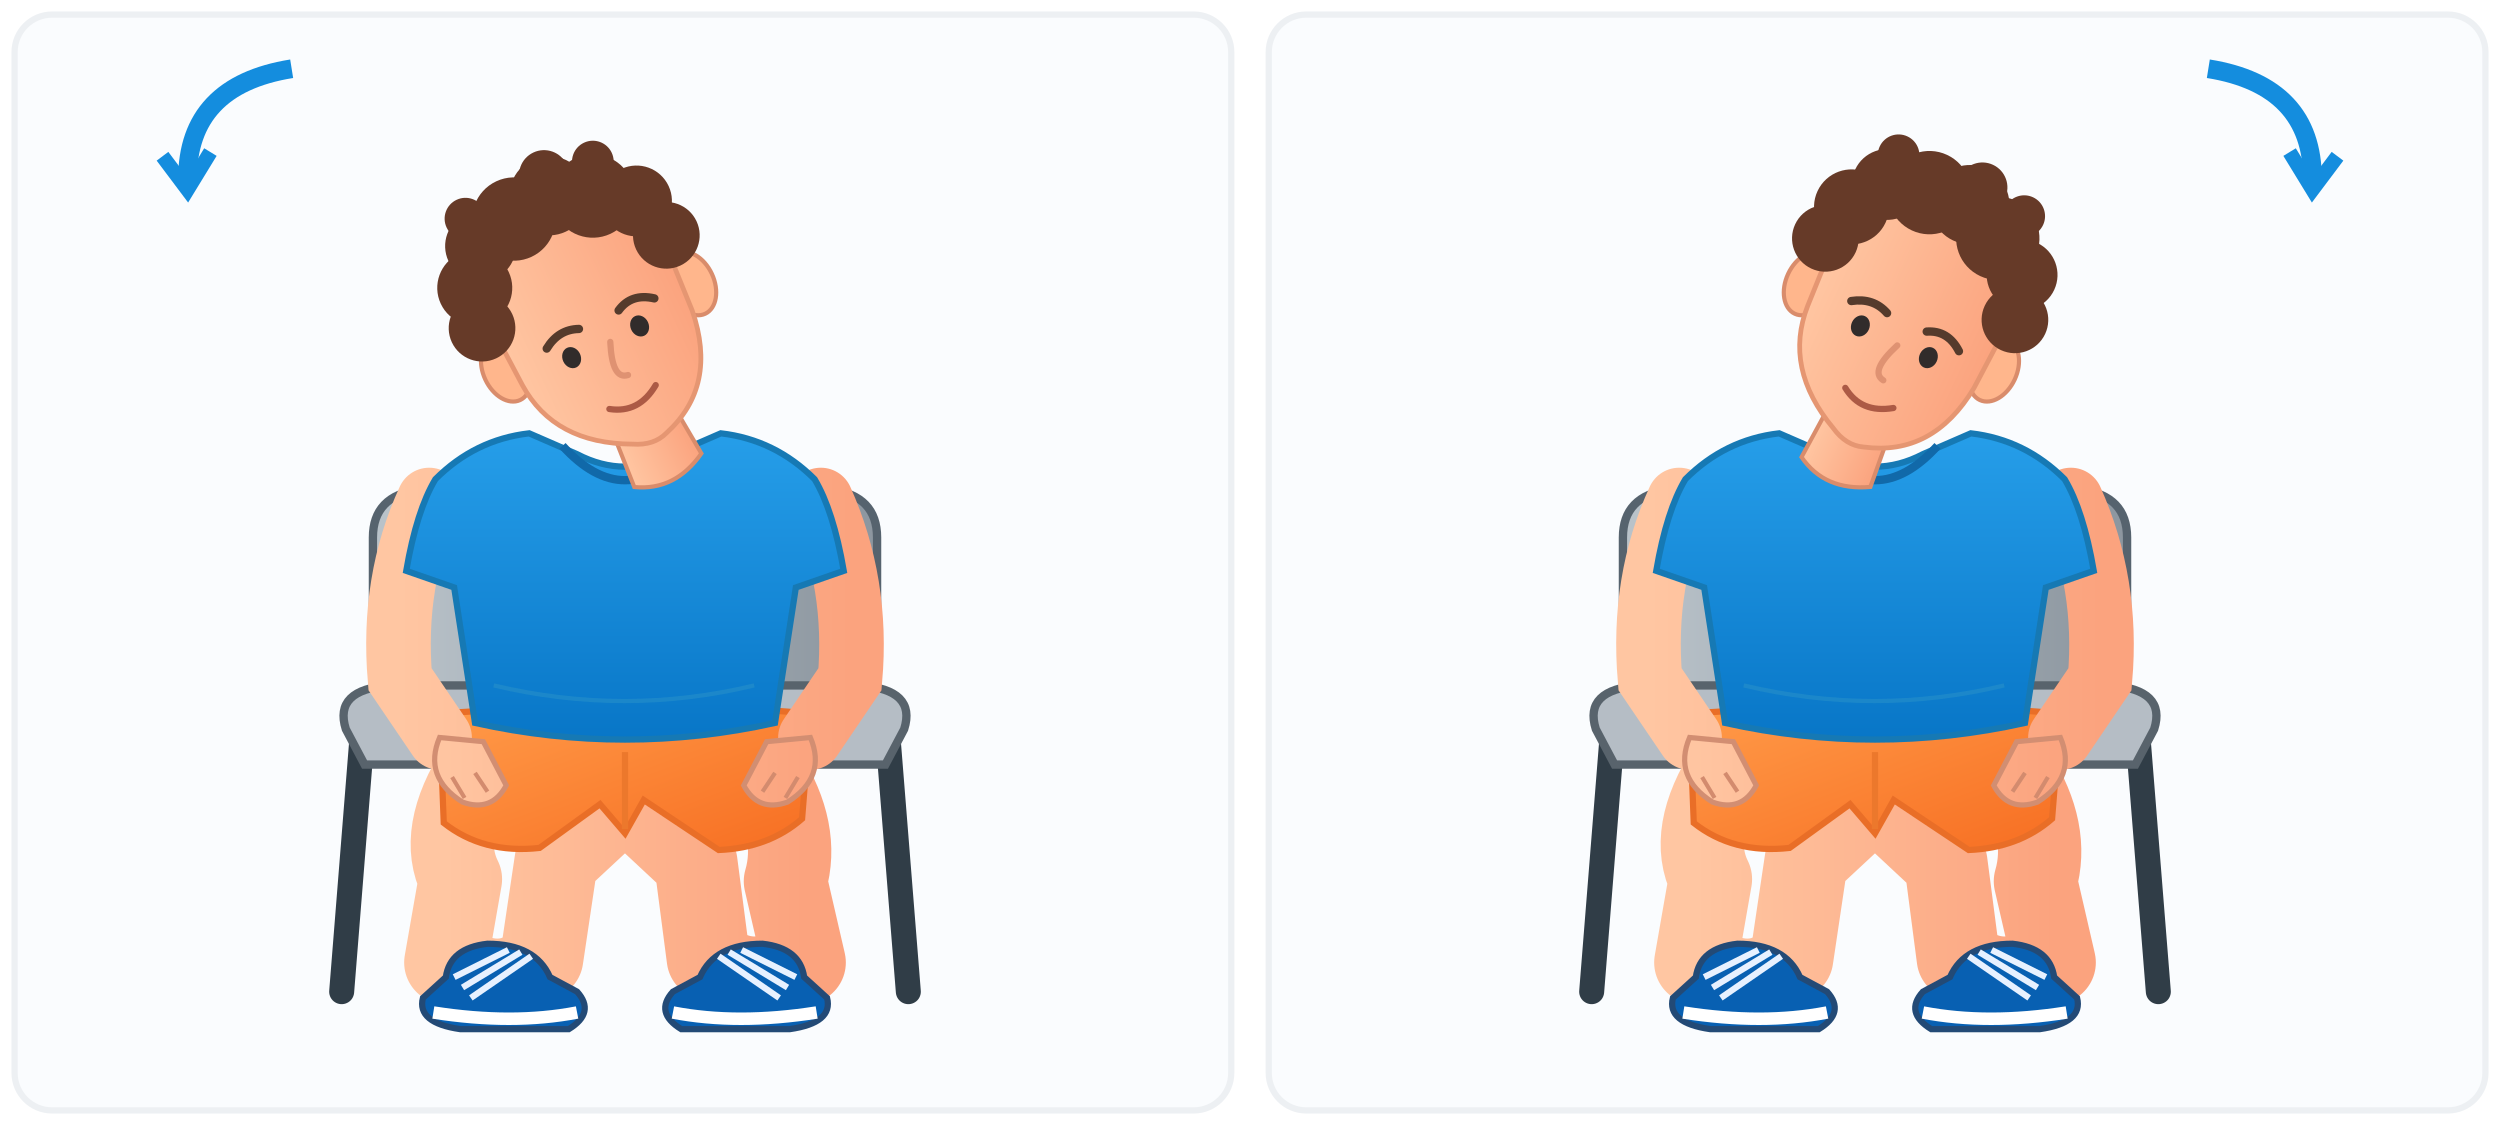
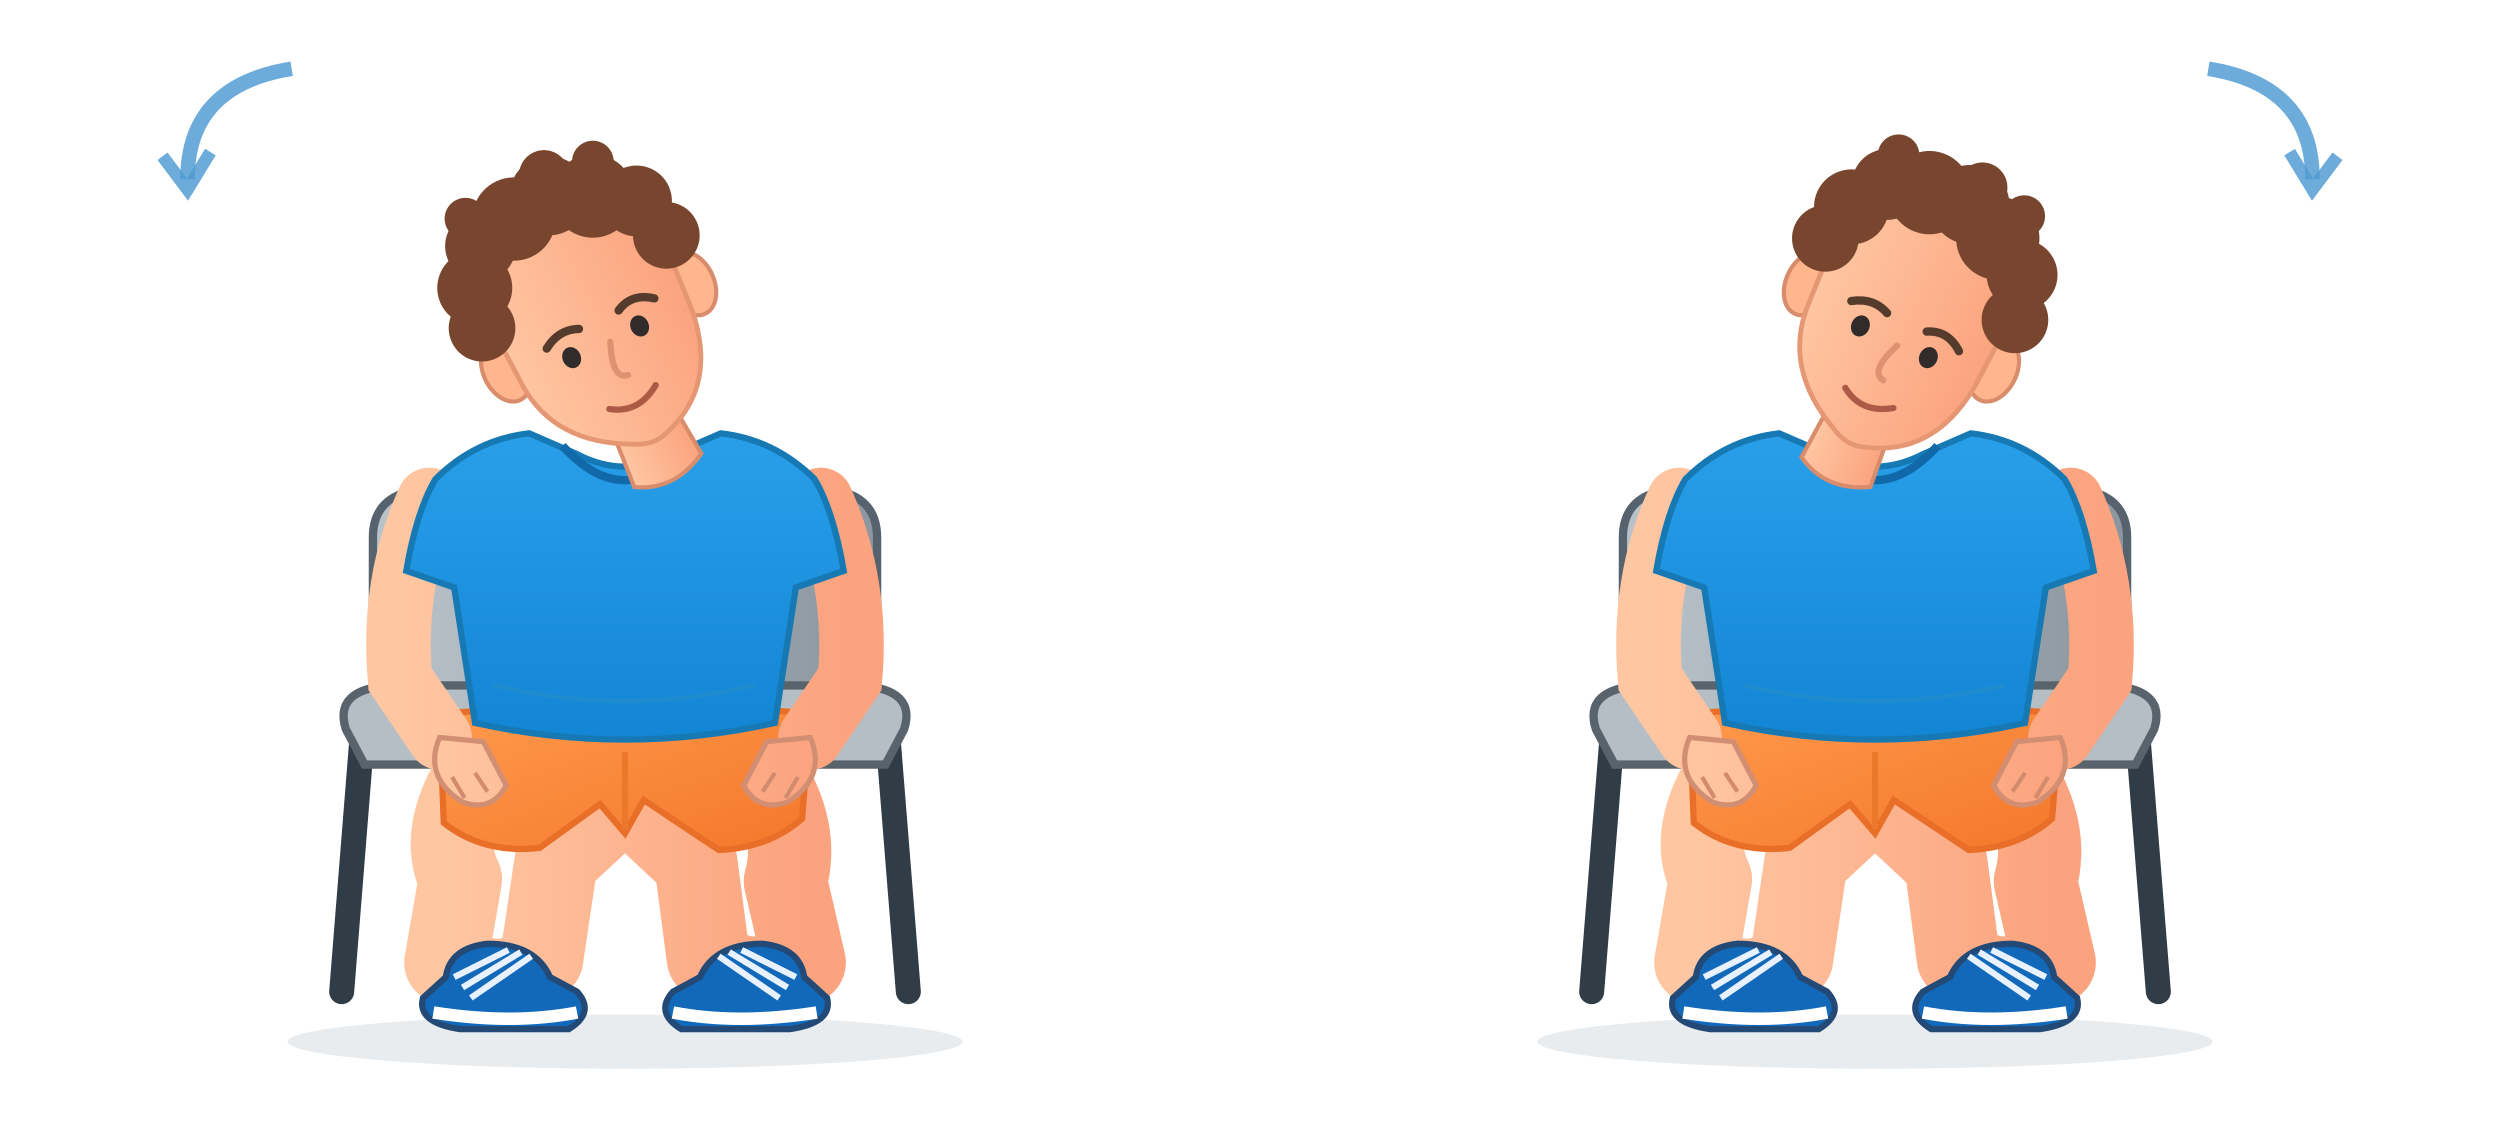
<svg xmlns="http://www.w3.org/2000/svg" width="1200" height="540" viewBox="0 0 1200 540">
  <defs>
    <linearGradient id="shirt" x1="0" x2="0" y1="0" y2="1">
-       <stop stop-color="#269ee9" />
-       <stop offset="1" stop-color="#0876c7" />
+       <stop stop-color="#299fe9" />
+       <stop offset="1" stop-color="#1285d5" />
    </linearGradient>
    <linearGradient id="pants" x1="0" x2="1" y1="0" y2="1">
-       <stop stop-color="#ff9a48" />
-       <stop offset="1" stop-color="#f76e22" />
+       <stop stop-color="#ff994b" />
+       <stop offset="1" stop-color="#f4772b" />
    </linearGradient>
    <linearGradient id="skin" x1="0" x2="1">
      <stop stop-color="#ffc6a2" />
      <stop offset="1" stop-color="#fba37e" />
    </linearGradient>
    <linearGradient id="chair" x1="0" x2="1">
      <stop stop-color="#bac3ca" />
      <stop offset="1" stop-color="#8c969f" />
    </linearGradient>
  </defs>
-   <rect width="1200" height="540" fill="white" />
-   <rect x="7" y="7" width="584" height="526" rx="18" fill="#fafcfe" stroke="#edf0f3" stroke-width="3" />
-   <rect x="609" y="7" width="584" height="526" rx="18" fill="#fafcfe" stroke="#edf0f3" stroke-width="3" />
+   <rect width="1200" height="540" fill="#ffffff" />
+   <ellipse cx="300" cy="500" rx="162" ry="13" fill="#dbe1e5" opacity=".62" />
+   <ellipse cx="900" cy="500" rx="162" ry="13" fill="#dbe1e5" opacity=".62" />
  <g transform="translate(300 0)">
    <g>
      <path d="M-126 351L-136 476M126 351L136 476" stroke="#303d47" stroke-width="12" stroke-linecap="round" />
      <path d="M-121 258Q-121 238-99 235H99Q121 238 121 258V339H-121Z" fill="url(#chair)" stroke="#56636e" stroke-width="4" />
      <path d="M-134 350Q-140 331-113 329H113Q140 331 134 350L125 367H-125Z" fill="#b5bdc5" stroke="#58636c" stroke-width="4" />
      <path d="M-70 369Q-90 400-79 422L-86 462Q-57 480-40 460L-33 413L-4 386M67 372Q84 399 77 423L86 462Q59 478 40 460L34 414L4 386" fill="none" stroke="url(#skin)" stroke-width="40" stroke-linecap="round" stroke-linejoin="round" />
      <path d="M-89 343Q-51 337 0 354Q48 336 89 343L85 393Q69 407 45 408L9 384L0 400L-12 386L-41 407Q-68 410-87 395Z" fill="url(#pants)" stroke="#e96e27" stroke-width="3" />
      <path d="M0 361L0 398" stroke="#ec782c" stroke-width="3" />
      <g transform="translate(-60 471) scale(-1 1)">
-         <path d="M-24-2Q-17-18 6-18Q24-16 26-2L37 8Q40 20 19 23H-33Q-46 15-37 5Z" fill="#0860b2" stroke="#234a76" stroke-width="3" />
+         <path d="M-24-2Q-17-18 6-18Q24-16 26-2L37 8Q40 20 19 23H-33Q-46 15-37 5Z" fill="#1268b9" stroke="#234a76" stroke-width="3" />
        <path d="M-37 15Q-6 21 32 15" fill="none" stroke="white" stroke-width="6" />
        <path d="M-15-12L14 8M-10-14L18 3M-4-15L22-2" stroke="#e7f1ff" stroke-width="3" />
      </g>
      <g transform="translate(60 471) scale(1 1)">
-         <path d="M-24-2Q-17-18 6-18Q24-16 26-2L37 8Q40 20 19 23H-33Q-46 15-37 5Z" fill="#0860b2" stroke="#234a76" stroke-width="3" />
+         <path d="M-24-2Q-17-18 6-18Q24-16 26-2L37 8Q40 20 19 23H-33Q-46 15-37 5Z" fill="#1268b9" stroke="#234a76" stroke-width="3" />
        <path d="M-37 15Q-6 21 32 15" fill="none" stroke="white" stroke-width="6" />
        <path d="M-15-12L14 8M-10-14L18 3M-4-15L22-2" stroke="#e7f1ff" stroke-width="3" />
      </g>
      <path d="M-94 240Q-112 279-108 326L-89 354M94 240Q112 280 108 326L89 354" fill="none" stroke="url(#skin)" stroke-width="31" stroke-linecap="round" />
      <path d="M-46 208Q-72 211-91 230Q-100 245-105 274L-82 282L-72 347Q0 363 72 347L82 282L105 274Q100 245 91 230Q72 211 46 208L23 218Q0 230-23 218Z" fill="url(#shirt)" stroke="#1679b4" stroke-width="3" />
      <path d="M-30 214Q0 247 30 214" stroke="#1169a9" stroke-width="4" fill="none" />
      <path d="M-63 329Q0 344 62 329" stroke="#248ec9" stroke-width="2" opacity=".65" fill="none" />
      <path d="M-89 354Q-97 373-78 385Q-64 390-57 377L-68 356Z M89 354Q97 373 78 385Q64 390 57 377L68 356Z" fill="url(#skin)" stroke="#d28e72" stroke-width="2.5" />
      <path d="M-83 373l6 10m5-12l6 9M83 373l-6 10m-5-12l-6 9" stroke="#d38b6e" stroke-width="2" />
      <g transform="translate(0 147) rotate(-25 0 37)">
        <path d="M-15 51L-17 84Q0 94 19 83L16 51Z" fill="url(#skin)" stroke="#d98c6b" stroke-width="2" />
        <ellipse cx="-49" cy="7" rx="11" ry="16" fill="#ffb68c" stroke="#d98c6b" stroke-width="2" />
        <ellipse cx="49" cy="7" rx="11" ry="16" fill="#ffb68c" stroke="#d98c6b" stroke-width="2" />
        <path d="M-47-22Q-40-58 0-59Q41-57 46-22L44 19Q40 57 8 67Q0 70-9 65Q-43 49-45 17Z" fill="url(#skin)" stroke="#e59672" stroke-width="2.3" />
-         <circle cx="-46" cy="-35" r="18" fill="#663a28" />
-         <circle cx="-35" cy="-52" r="17" fill="#663a28" />
-         <circle cx="-15" cy="-57" r="20" fill="#663a28" />
-         <circle cx="5" cy="-60" r="19" fill="#663a28" />
-         <circle cx="24" cy="-51" r="20" fill="#663a28" />
-         <circle cx="42" cy="-40" r="17" fill="#663a28" />
-         <circle cx="48" cy="-19" r="16" fill="#663a28" />
-         <circle cx="-51" cy="-16" r="16" fill="#663a28" />
-         <circle cx="-36" cy="-67" r="10" fill="#663a28" />
-         <circle cx="7" cy="-70" r="12" fill="#663a28" />
-         <circle cx="31" cy="-66" r="10" fill="#663a28" />
+         <circle cx="-46" cy="-35" r="18" fill="#78452f" />
+         <circle cx="-35" cy="-52" r="17" fill="#78452f" />
+         <circle cx="-15" cy="-57" r="20" fill="#78452f" />
+         <circle cx="5" cy="-60" r="19" fill="#78452f" />
+         <circle cx="24" cy="-51" r="20" fill="#78452f" />
+         <circle cx="42" cy="-40" r="17" fill="#78452f" />
+         <circle cx="48" cy="-19" r="16" fill="#78452f" />
+         <circle cx="-51" cy="-16" r="16" fill="#78452f" />
+         <circle cx="-36" cy="-67" r="10" fill="#78452f" />
+         <circle cx="7" cy="-70" r="12" fill="#78452f" />
+         <circle cx="31" cy="-66" r="10" fill="#78452f" />
        <path d="M-27 6q9-6 18-2M12 4q9-5 18 2" stroke="#553b2c" stroke-width="4" stroke-linecap="round" fill="none" />
        <ellipse cx="-18" cy="15" rx="4.4" ry="5.2" fill="#312c2b" />
        <ellipse cx="18" cy="15" rx="4.4" ry="5.2" fill="#312c2b" />
        <path d="M2 16q-7 17 1 18" fill="none" stroke="#df9272" stroke-width="3" stroke-linecap="round" />
        <path d="M-12 45Q0 53 13 44" stroke="#ac5a45" stroke-width="3" fill="none" stroke-linecap="round" />
      </g>
    </g>
  </g>
  <g transform="translate(900 0)">
    <g>
      <path d="M-126 351L-136 476M126 351L136 476" stroke="#303d47" stroke-width="12" stroke-linecap="round" />
      <path d="M-121 258Q-121 238-99 235H99Q121 238 121 258V339H-121Z" fill="url(#chair)" stroke="#56636e" stroke-width="4" />
      <path d="M-134 350Q-140 331-113 329H113Q140 331 134 350L125 367H-125Z" fill="#b5bdc5" stroke="#58636c" stroke-width="4" />
      <path d="M-70 369Q-90 400-79 422L-86 462Q-57 480-40 460L-33 413L-4 386M67 372Q84 399 77 423L86 462Q59 478 40 460L34 414L4 386" fill="none" stroke="url(#skin)" stroke-width="40" stroke-linecap="round" stroke-linejoin="round" />
      <path d="M-89 343Q-51 337 0 354Q48 336 89 343L85 393Q69 407 45 408L9 384L0 400L-12 386L-41 407Q-68 410-87 395Z" fill="url(#pants)" stroke="#e96e27" stroke-width="3" />
      <path d="M0 361L0 398" stroke="#ec782c" stroke-width="3" />
      <g transform="translate(-60 471) scale(-1 1)">
-         <path d="M-24-2Q-17-18 6-18Q24-16 26-2L37 8Q40 20 19 23H-33Q-46 15-37 5Z" fill="#0860b2" stroke="#234a76" stroke-width="3" />
+         <path d="M-24-2Q-17-18 6-18Q24-16 26-2L37 8Q40 20 19 23H-33Q-46 15-37 5Z" fill="#1268b9" stroke="#234a76" stroke-width="3" />
        <path d="M-37 15Q-6 21 32 15" fill="none" stroke="white" stroke-width="6" />
        <path d="M-15-12L14 8M-10-14L18 3M-4-15L22-2" stroke="#e7f1ff" stroke-width="3" />
      </g>
      <g transform="translate(60 471) scale(1 1)">
-         <path d="M-24-2Q-17-18 6-18Q24-16 26-2L37 8Q40 20 19 23H-33Q-46 15-37 5Z" fill="#0860b2" stroke="#234a76" stroke-width="3" />
+         <path d="M-24-2Q-17-18 6-18Q24-16 26-2L37 8Q40 20 19 23H-33Q-46 15-37 5Z" fill="#1268b9" stroke="#234a76" stroke-width="3" />
        <path d="M-37 15Q-6 21 32 15" fill="none" stroke="white" stroke-width="6" />
        <path d="M-15-12L14 8M-10-14L18 3M-4-15L22-2" stroke="#e7f1ff" stroke-width="3" />
      </g>
      <path d="M-94 240Q-112 279-108 326L-89 354M94 240Q112 280 108 326L89 354" fill="none" stroke="url(#skin)" stroke-width="31" stroke-linecap="round" />
      <path d="M-46 208Q-72 211-91 230Q-100 245-105 274L-82 282L-72 347Q0 363 72 347L82 282L105 274Q100 245 91 230Q72 211 46 208L23 218Q0 230-23 218Z" fill="url(#shirt)" stroke="#1679b4" stroke-width="3" />
      <path d="M-30 214Q0 247 30 214" stroke="#1169a9" stroke-width="4" fill="none" />
      <path d="M-63 329Q0 344 62 329" stroke="#248ec9" stroke-width="2" opacity=".65" fill="none" />
      <path d="M-89 354Q-97 373-78 385Q-64 390-57 377L-68 356Z M89 354Q97 373 78 385Q64 390 57 377L68 356Z" fill="url(#skin)" stroke="#d28e72" stroke-width="2.5" />
      <path d="M-83 373l6 10m5-12l6 9M83 373l-6 10m-5-12l-6 9" stroke="#d38b6e" stroke-width="2" />
      <g transform="translate(0 147) rotate(25 0 37)">
        <path d="M-15 51L-17 84Q0 94 19 83L16 51Z" fill="url(#skin)" stroke="#d98c6b" stroke-width="2" />
        <ellipse cx="-49" cy="7" rx="11" ry="16" fill="#ffb68c" stroke="#d98c6b" stroke-width="2" />
        <ellipse cx="49" cy="7" rx="11" ry="16" fill="#ffb68c" stroke="#d98c6b" stroke-width="2" />
        <path d="M-47-22Q-40-58 0-59Q41-57 46-22L44 19Q40 57 8 67Q0 70-9 65Q-43 49-45 17Z" fill="url(#skin)" stroke="#e59672" stroke-width="2.3" />
-         <circle cx="-46" cy="-35" r="18" fill="#663a28" />
-         <circle cx="-35" cy="-52" r="17" fill="#663a28" />
-         <circle cx="-15" cy="-57" r="20" fill="#663a28" />
-         <circle cx="5" cy="-60" r="19" fill="#663a28" />
-         <circle cx="24" cy="-51" r="20" fill="#663a28" />
-         <circle cx="42" cy="-40" r="17" fill="#663a28" />
-         <circle cx="48" cy="-19" r="16" fill="#663a28" />
-         <circle cx="-51" cy="-16" r="16" fill="#663a28" />
-         <circle cx="-36" cy="-67" r="10" fill="#663a28" />
-         <circle cx="7" cy="-70" r="12" fill="#663a28" />
-         <circle cx="31" cy="-66" r="10" fill="#663a28" />
+         <circle cx="-46" cy="-35" r="18" fill="#78452f" />
+         <circle cx="-35" cy="-52" r="17" fill="#78452f" />
+         <circle cx="-15" cy="-57" r="20" fill="#78452f" />
+         <circle cx="5" cy="-60" r="19" fill="#78452f" />
+         <circle cx="24" cy="-51" r="20" fill="#78452f" />
+         <circle cx="42" cy="-40" r="17" fill="#78452f" />
+         <circle cx="48" cy="-19" r="16" fill="#78452f" />
+         <circle cx="-51" cy="-16" r="16" fill="#78452f" />
+         <circle cx="-36" cy="-67" r="10" fill="#78452f" />
+         <circle cx="7" cy="-70" r="12" fill="#78452f" />
+         <circle cx="31" cy="-66" r="10" fill="#78452f" />
        <path d="M-27 6q9-6 18-2M12 4q9-5 18 2" stroke="#553b2c" stroke-width="4" stroke-linecap="round" fill="none" />
        <ellipse cx="-18" cy="15" rx="4.4" ry="5.2" fill="#312c2b" />
        <ellipse cx="18" cy="15" rx="4.4" ry="5.2" fill="#312c2b" />
        <path d="M2 16q-7 17 1 18" fill="none" stroke="#df9272" stroke-width="3" stroke-linecap="round" />
        <path d="M-12 45Q0 53 13 44" stroke="#ac5a45" stroke-width="3" fill="none" stroke-linecap="round" />
      </g>
    </g>
  </g>
-   <path d="M90 86Q90 41 140 33" fill="none" stroke="#148dde" stroke-width="9" />
-   <path d="M78 75L90 91L101 73" fill="none" stroke="#148dde" stroke-width="7" />
-   <path d="M1060 33Q1110 41 1110 86" fill="none" stroke="#148dde" stroke-width="9" />
-   <path d="M1099 73L1110 91L1122 75" fill="none" stroke="#148dde" stroke-width="7" />
+   <path d="M90 86Q90 41 140 33" fill="none" stroke="#4f9bd2" stroke-width="7" opacity=".83" />
+   <path d="M78 75L90 91L101 73" fill="none" stroke="#4f9bd2" stroke-width="6" opacity=".83" />
+   <path d="M1060 33Q1110 41 1110 86" fill="none" stroke="#4f9bd2" stroke-width="7" opacity=".83" />
+   <path d="M1099 73L1110 91L1122 75" fill="none" stroke="#4f9bd2" stroke-width="6" opacity=".83" />
</svg>
